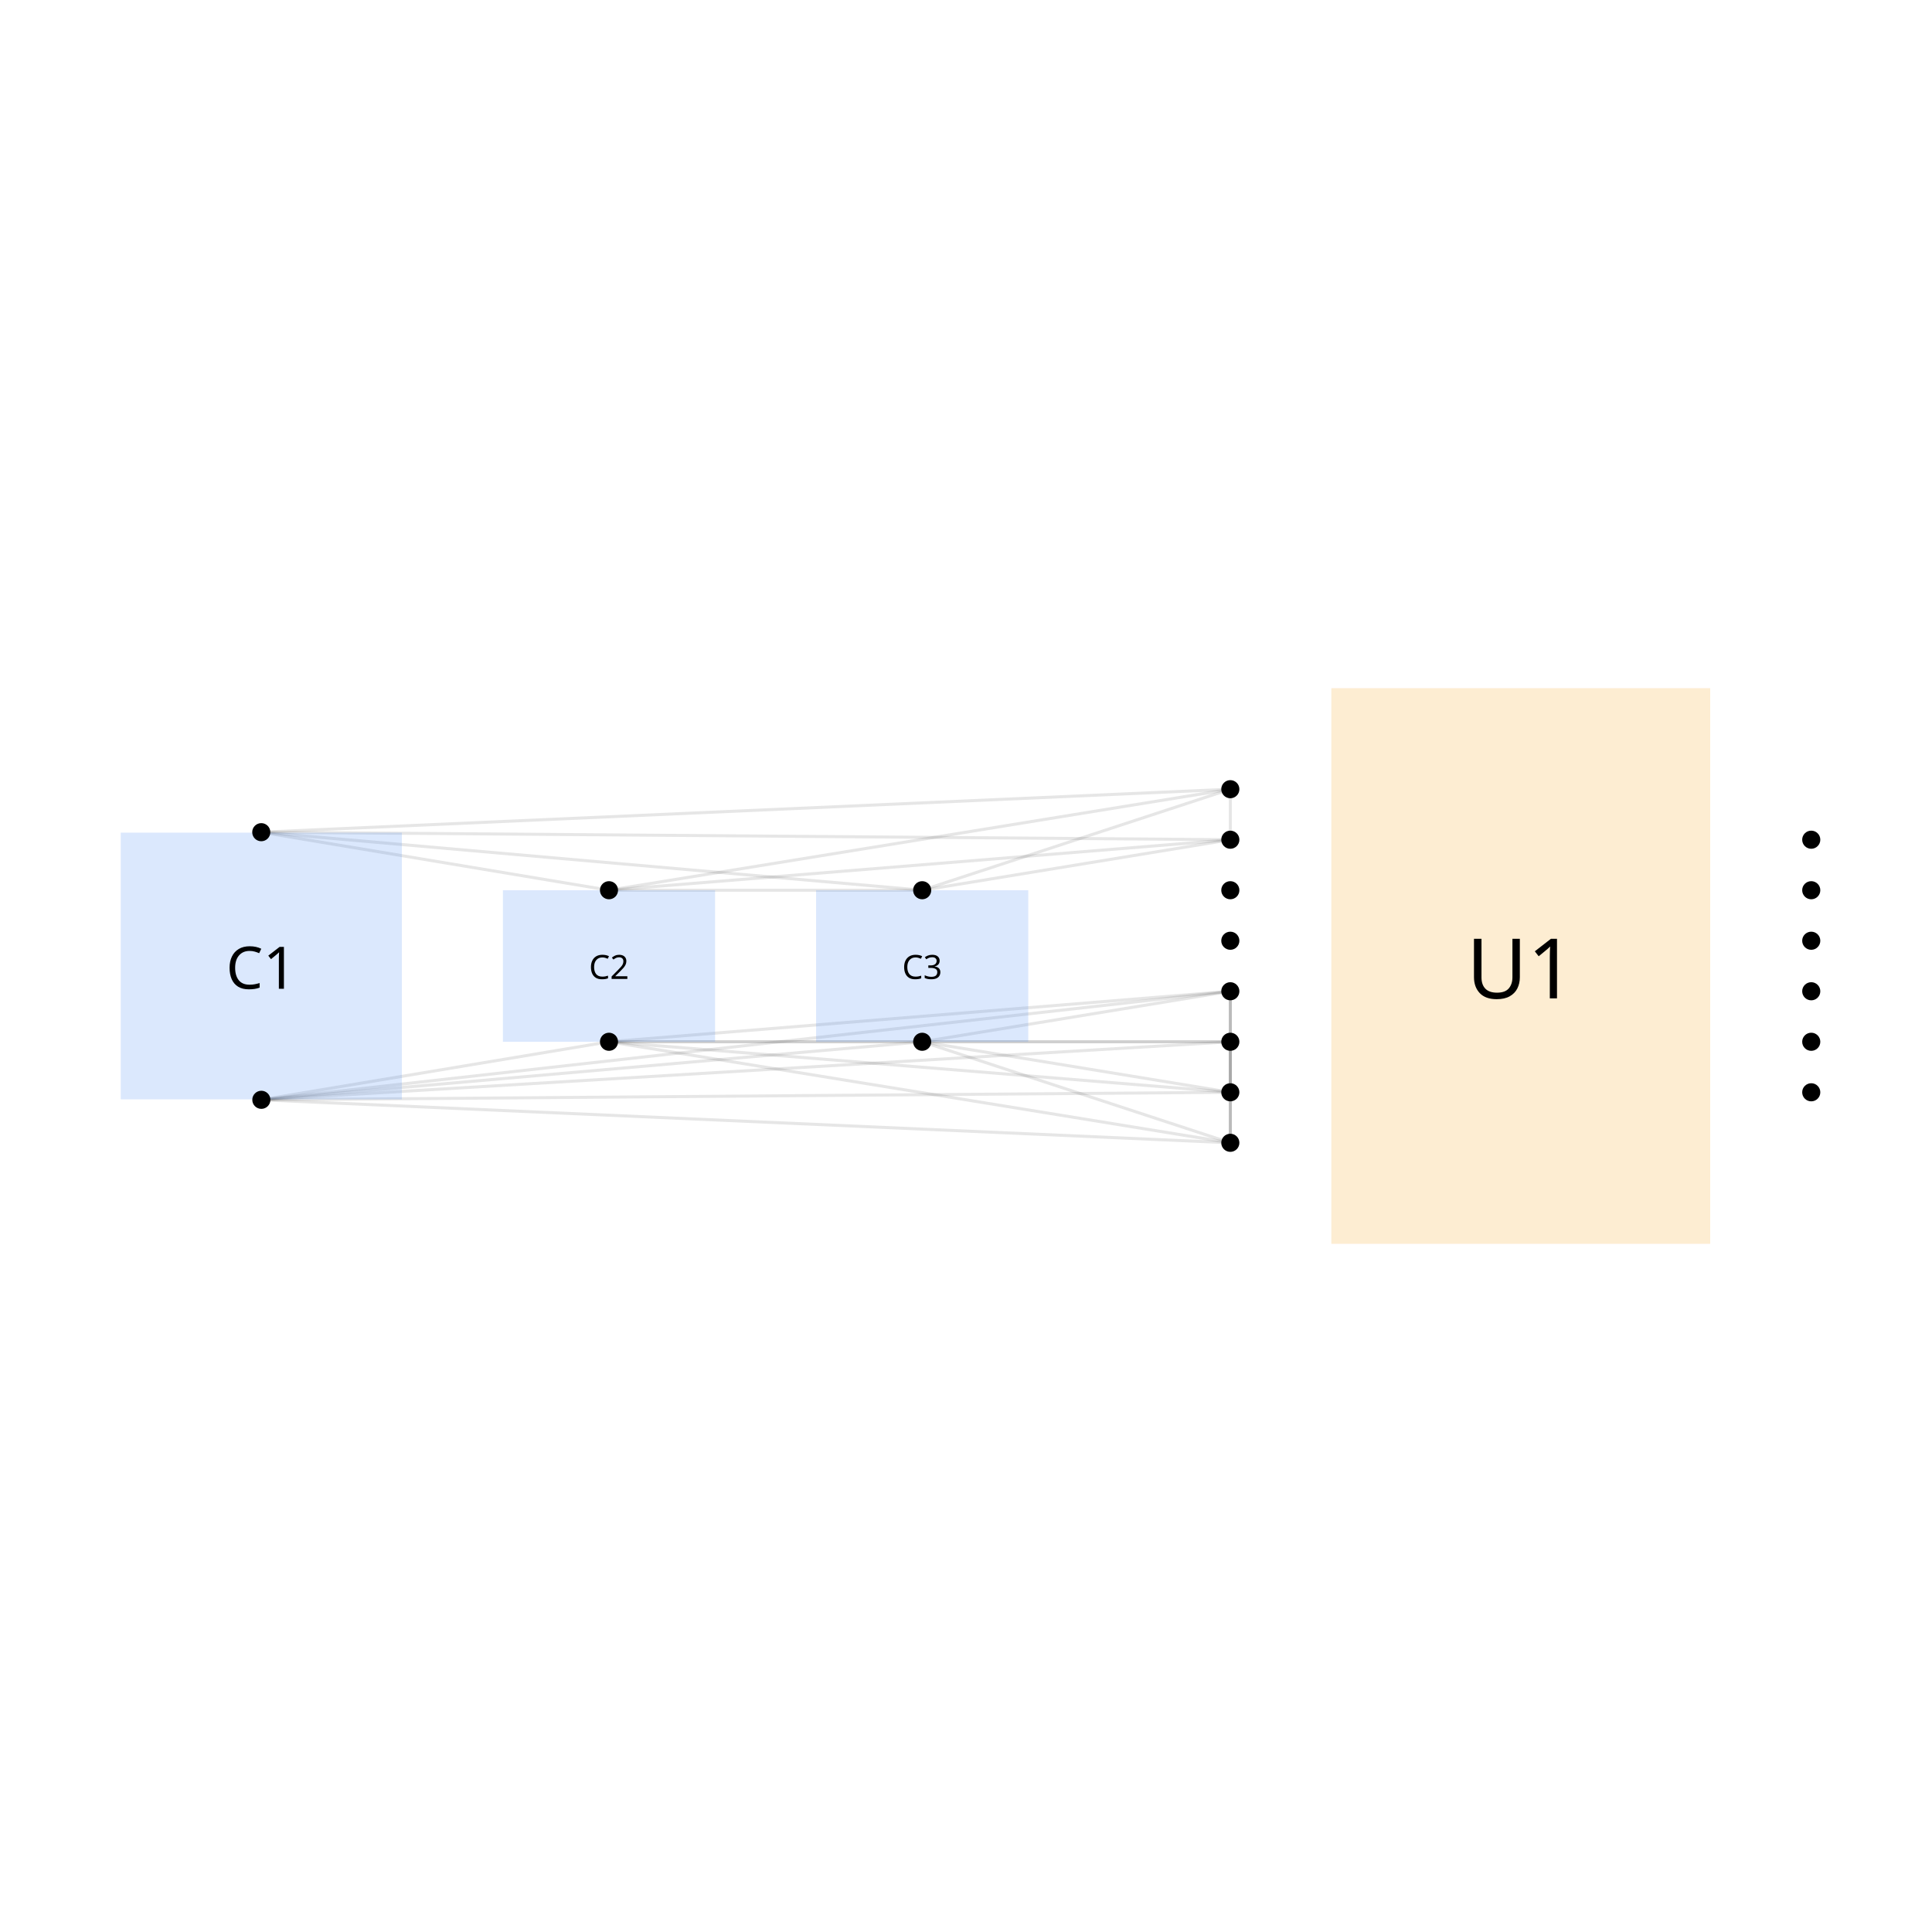
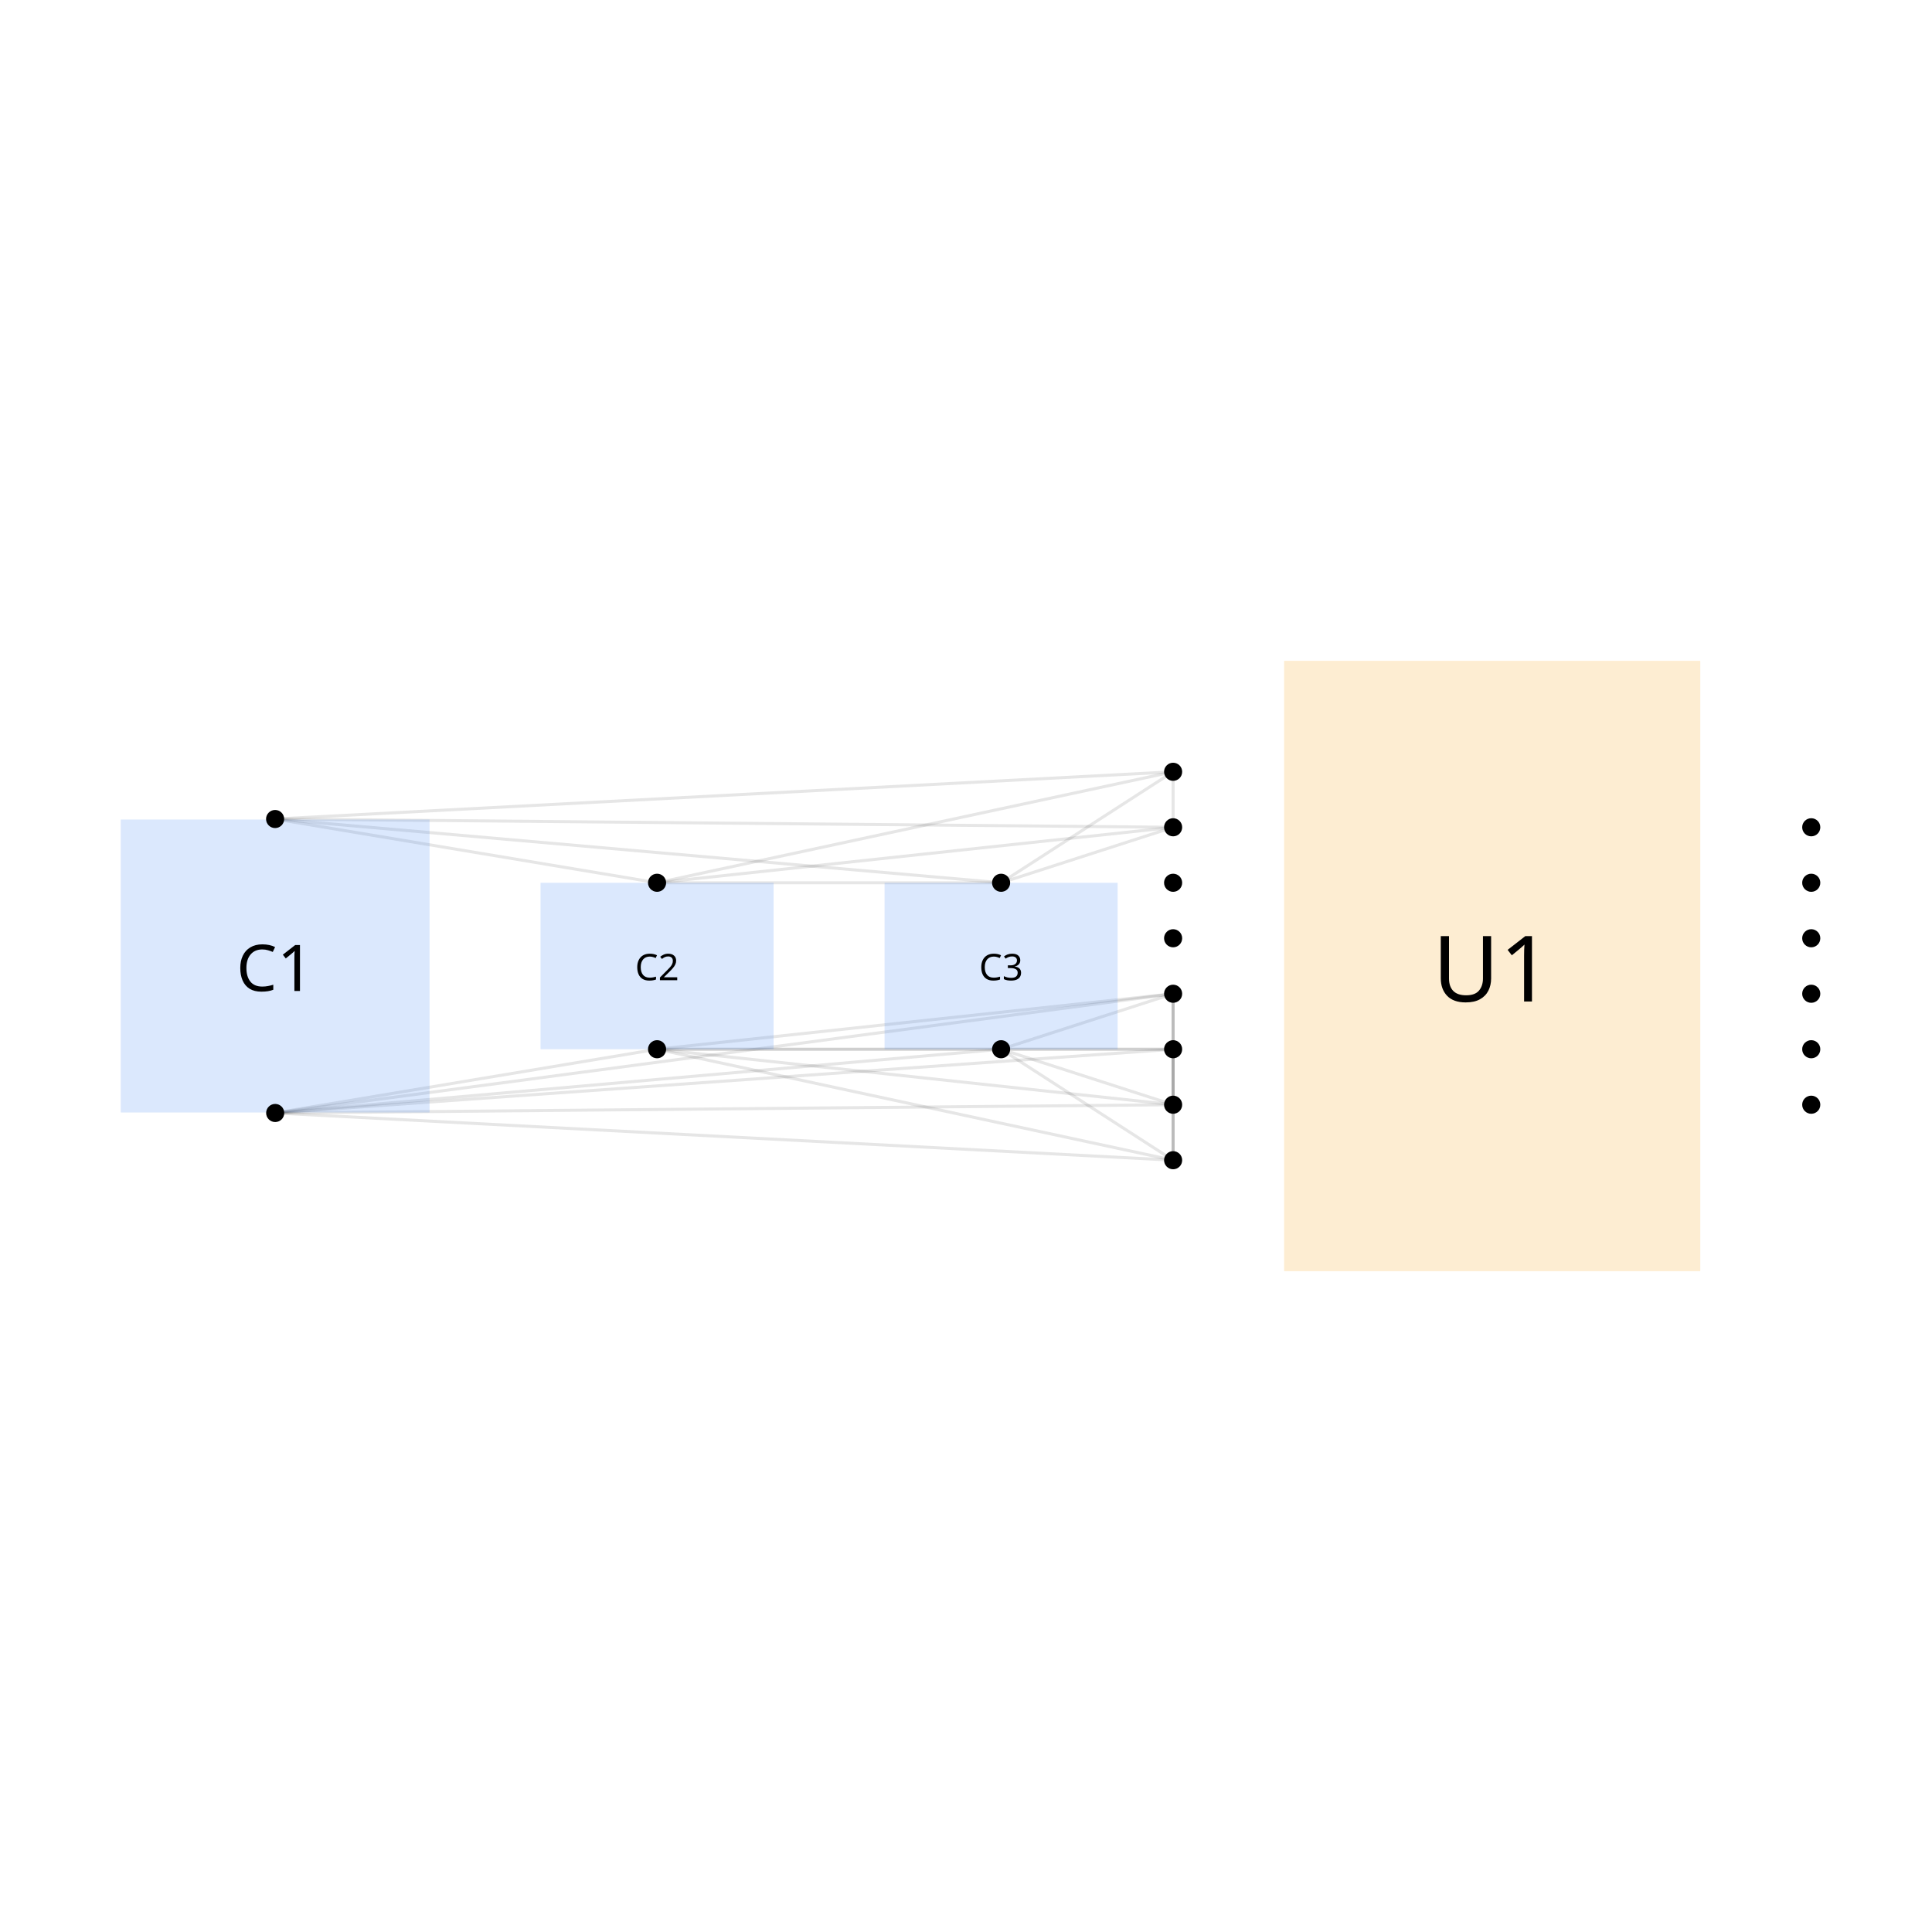
<svg xmlns="http://www.w3.org/2000/svg" width="640" height="640" viewBox="0 0 640 640">
  <rect width="100%" height="100%" fill="white" />
  <g>
-     <polyline data-points="-1.15,0.7 -1.15,0.49999999999999994" data-type="line" data-label="" points="407.561,261.432 407.561,278.165" fill="none" stroke="rgba(0,0,0,0.1)" stroke-width="1px" />
+     <polyline data-points="-1.15,0.7 -1.15,0.49999999999999994" data-type="line" data-label="" points="388.611,255.664 388.611,274.046" fill="none" stroke="rgba(0,0,0,0.1)" stroke-width="1px" />
  </g>
  <g>
-     <polyline data-points="-1.15,0.7 -4.986668599999997,0.5297833500000002" data-type="line" data-label="" points="407.561,261.432 86.551,275.674" fill="none" stroke="rgba(0,0,0,0.1)" stroke-width="1px" />
+     <polyline data-points="-1.15,0.7 -4.3866685999999975,0.5297833500000002" data-type="line" data-label="" points="388.611,255.664 91.135,271.309" fill="none" stroke="rgba(0,0,0,0.1)" stroke-width="1px" />
  </g>
  <g>
-     <polyline data-points="-1.15,0.7 -3.6100000000000003,0.29999999999999993" data-type="line" data-label="" points="407.561,261.432 201.736,294.899" fill="none" stroke="rgba(0,0,0,0.1)" stroke-width="1px" />
+     <polyline data-points="-1.15,0.7 -3.0100000000000002,0.29999999999999993" data-type="line" data-label="" points="388.611,255.664 217.662,292.428" fill="none" stroke="rgba(0,0,0,0.1)" stroke-width="1px" />
  </g>
  <g>
-     <polyline data-points="-1.15,0.7 -2.37,0.29999999999999993" data-type="line" data-label="" points="407.561,261.432 305.485,294.899" fill="none" stroke="rgba(0,0,0,0.1)" stroke-width="1px" />
+     <polyline data-points="-1.15,0.7 -1.77,0.29999999999999993" data-type="line" data-label="" points="388.611,255.664 331.628,292.428" fill="none" stroke="rgba(0,0,0,0.1)" stroke-width="1px" />
  </g>
  <g>
-     <polyline data-points="-1.15,0.49999999999999994 -4.986668599999997,0.5297833500000002" data-type="line" data-label="" points="407.561,278.165 86.551,275.674" fill="none" stroke="rgba(0,0,0,0.1)" stroke-width="1px" />
+     <polyline data-points="-1.15,0.49999999999999994 -4.3866685999999975,0.5297833500000002" data-type="line" data-label="" points="388.611,274.046 91.135,271.309" fill="none" stroke="rgba(0,0,0,0.1)" stroke-width="1px" />
  </g>
  <g>
-     <polyline data-points="-1.15,0.49999999999999994 -3.6100000000000003,0.29999999999999993" data-type="line" data-label="" points="407.561,278.165 201.736,294.899" fill="none" stroke="rgba(0,0,0,0.1)" stroke-width="1px" />
+     <polyline data-points="-1.15,0.49999999999999994 -3.0100000000000002,0.29999999999999993" data-type="line" data-label="" points="388.611,274.046 217.662,292.428" fill="none" stroke="rgba(0,0,0,0.1)" stroke-width="1px" />
  </g>
  <g>
-     <polyline data-points="-1.15,0.49999999999999994 -2.37,0.29999999999999993" data-type="line" data-label="" points="407.561,278.165 305.485,294.899" fill="none" stroke="rgba(0,0,0,0.1)" stroke-width="1px" />
+     <polyline data-points="-1.15,0.49999999999999994 -1.77,0.29999999999999993" data-type="line" data-label="" points="388.611,274.046 331.628,292.428" fill="none" stroke="rgba(0,0,0,0.1)" stroke-width="1px" />
  </g>
  <g>
-     <polyline data-points="-4.986668599999997,0.5297833500000002 -3.6100000000000003,0.29999999999999993" data-type="line" data-label="" points="86.551,275.674 201.736,294.899" fill="none" stroke="rgba(0,0,0,0.1)" stroke-width="1px" />
+     <polyline data-points="-4.3866685999999975,0.5297833500000002 -3.0100000000000002,0.29999999999999993" data-type="line" data-label="" points="91.135,271.309 217.662,292.428" fill="none" stroke="rgba(0,0,0,0.1)" stroke-width="1px" />
  </g>
  <g>
-     <polyline data-points="-4.986668599999997,0.5297833500000002 -2.37,0.29999999999999993" data-type="line" data-label="" points="86.551,275.674 305.485,294.899" fill="none" stroke="rgba(0,0,0,0.1)" stroke-width="1px" />
+     <polyline data-points="-4.3866685999999975,0.5297833500000002 -1.77,0.29999999999999993" data-type="line" data-label="" points="91.135,271.309 331.628,292.428" fill="none" stroke="rgba(0,0,0,0.1)" stroke-width="1px" />
  </g>
  <g>
-     <polyline data-points="-3.6100000000000003,0.29999999999999993 -2.37,0.29999999999999993" data-type="line" data-label="" points="201.736,294.899 305.485,294.899" fill="none" stroke="rgba(0,0,0,0.1)" stroke-width="1px" />
+     <polyline data-points="-3.0100000000000002,0.29999999999999993 -1.77,0.29999999999999993" data-type="line" data-label="" points="217.662,292.428 331.628,292.428" fill="none" stroke="rgba(0,0,0,0.1)" stroke-width="1px" />
  </g>
  <g>
-     <polyline data-points="-1.15,-0.7 -1.15,-0.30000000000000004" data-type="line" data-label="" points="407.561,378.568 407.561,345.101" fill="none" stroke="rgba(0,0,0,0.1)" stroke-width="1px" />
+     <polyline data-points="-1.15,-0.7 -1.15,-0.30000000000000004" data-type="line" data-label="" points="388.611,384.336 388.611,347.572" fill="none" stroke="rgba(0,0,0,0.1)" stroke-width="1px" />
  </g>
  <g>
-     <polyline data-points="-1.15,-0.7 -1.15,-0.5" data-type="line" data-label="" points="407.561,378.568 407.561,361.835" fill="none" stroke="rgba(0,0,0,0.1)" stroke-width="1px" />
+     <polyline data-points="-1.15,-0.7 -1.15,-0.5" data-type="line" data-label="" points="388.611,384.336 388.611,365.954" fill="none" stroke="rgba(0,0,0,0.1)" stroke-width="1px" />
  </g>
  <g>
-     <polyline data-points="-1.15,-0.7 -1.15,-0.10000000000000009" data-type="line" data-label="" points="407.561,378.568 407.561,328.367" fill="none" stroke="rgba(0,0,0,0.1)" stroke-width="1px" />
+     <polyline data-points="-1.15,-0.7 -1.15,-0.10000000000000009" data-type="line" data-label="" points="388.611,384.336 388.611,329.191" fill="none" stroke="rgba(0,0,0,0.1)" stroke-width="1px" />
  </g>
  <g>
-     <polyline data-points="-1.15,-0.7 -4.986371599999999,-0.5297833500000002" data-type="line" data-label="" points="407.561,378.568 86.576,364.326" fill="none" stroke="rgba(0,0,0,0.1)" stroke-width="1px" />
+     <polyline data-points="-1.15,-0.7 -4.3863715999999995,-0.5297833500000002" data-type="line" data-label="" points="388.611,384.336 91.162,368.691" fill="none" stroke="rgba(0,0,0,0.1)" stroke-width="1px" />
  </g>
  <g>
-     <polyline data-points="-1.15,-0.7 -3.6100000000000003,-0.30000000000000004" data-type="line" data-label="" points="407.561,378.568 201.736,345.101" fill="none" stroke="rgba(0,0,0,0.1)" stroke-width="1px" />
+     <polyline data-points="-1.15,-0.7 -3.0100000000000002,-0.30000000000000004" data-type="line" data-label="" points="388.611,384.336 217.662,347.572" fill="none" stroke="rgba(0,0,0,0.1)" stroke-width="1px" />
  </g>
  <g>
-     <polyline data-points="-1.15,-0.7 -2.37,-0.30000000000000004" data-type="line" data-label="" points="407.561,378.568 305.485,345.101" fill="none" stroke="rgba(0,0,0,0.1)" stroke-width="1px" />
+     <polyline data-points="-1.15,-0.7 -1.77,-0.30000000000000004" data-type="line" data-label="" points="388.611,384.336 331.628,347.572" fill="none" stroke="rgba(0,0,0,0.1)" stroke-width="1px" />
  </g>
  <g>
-     <polyline data-points="-1.15,-0.30000000000000004 -1.15,-0.5" data-type="line" data-label="" points="407.561,345.101 407.561,361.835" fill="none" stroke="rgba(0,0,0,0.1)" stroke-width="1px" />
+     <polyline data-points="-1.15,-0.30000000000000004 -1.15,-0.5" data-type="line" data-label="" points="388.611,347.572 388.611,365.954" fill="none" stroke="rgba(0,0,0,0.1)" stroke-width="1px" />
  </g>
  <g>
-     <polyline data-points="-1.15,-0.30000000000000004 -1.15,-0.10000000000000009" data-type="line" data-label="" points="407.561,345.101 407.561,328.367" fill="none" stroke="rgba(0,0,0,0.1)" stroke-width="1px" />
+     <polyline data-points="-1.15,-0.30000000000000004 -1.15,-0.10000000000000009" data-type="line" data-label="" points="388.611,347.572 388.611,329.191" fill="none" stroke="rgba(0,0,0,0.1)" stroke-width="1px" />
  </g>
  <g>
-     <polyline data-points="-1.15,-0.30000000000000004 -4.986371599999999,-0.5297833500000002" data-type="line" data-label="" points="407.561,345.101 86.576,364.326" fill="none" stroke="rgba(0,0,0,0.1)" stroke-width="1px" />
+     <polyline data-points="-1.15,-0.30000000000000004 -4.3863715999999995,-0.5297833500000002" data-type="line" data-label="" points="388.611,347.572 91.162,368.691" fill="none" stroke="rgba(0,0,0,0.1)" stroke-width="1px" />
  </g>
  <g>
-     <polyline data-points="-1.15,-0.30000000000000004 -3.6100000000000003,-0.30000000000000004" data-type="line" data-label="" points="407.561,345.101 201.736,345.101" fill="none" stroke="rgba(0,0,0,0.1)" stroke-width="1px" />
+     <polyline data-points="-1.15,-0.30000000000000004 -3.0100000000000002,-0.30000000000000004" data-type="line" data-label="" points="388.611,347.572 217.662,347.572" fill="none" stroke="rgba(0,0,0,0.1)" stroke-width="1px" />
  </g>
  <g>
-     <polyline data-points="-1.15,-0.30000000000000004 -2.37,-0.30000000000000004" data-type="line" data-label="" points="407.561,345.101 305.485,345.101" fill="none" stroke="rgba(0,0,0,0.1)" stroke-width="1px" />
+     <polyline data-points="-1.15,-0.30000000000000004 -1.77,-0.30000000000000004" data-type="line" data-label="" points="388.611,347.572 331.628,347.572" fill="none" stroke="rgba(0,0,0,0.1)" stroke-width="1px" />
  </g>
  <g>
-     <polyline data-points="-1.15,-0.5 -1.15,-0.10000000000000009" data-type="line" data-label="" points="407.561,361.835 407.561,328.367" fill="none" stroke="rgba(0,0,0,0.1)" stroke-width="1px" />
+     <polyline data-points="-1.15,-0.5 -1.15,-0.10000000000000009" data-type="line" data-label="" points="388.611,365.954 388.611,329.191" fill="none" stroke="rgba(0,0,0,0.1)" stroke-width="1px" />
  </g>
  <g>
-     <polyline data-points="-1.15,-0.5 -4.986371599999999,-0.5297833500000002" data-type="line" data-label="" points="407.561,361.835 86.576,364.326" fill="none" stroke="rgba(0,0,0,0.1)" stroke-width="1px" />
+     <polyline data-points="-1.15,-0.5 -4.3863715999999995,-0.5297833500000002" data-type="line" data-label="" points="388.611,365.954 91.162,368.691" fill="none" stroke="rgba(0,0,0,0.1)" stroke-width="1px" />
  </g>
  <g>
-     <polyline data-points="-1.15,-0.5 -3.6100000000000003,-0.30000000000000004" data-type="line" data-label="" points="407.561,361.835 201.736,345.101" fill="none" stroke="rgba(0,0,0,0.1)" stroke-width="1px" />
+     <polyline data-points="-1.15,-0.5 -3.0100000000000002,-0.30000000000000004" data-type="line" data-label="" points="388.611,365.954 217.662,347.572" fill="none" stroke="rgba(0,0,0,0.1)" stroke-width="1px" />
  </g>
  <g>
-     <polyline data-points="-1.15,-0.5 -2.37,-0.30000000000000004" data-type="line" data-label="" points="407.561,361.835 305.485,345.101" fill="none" stroke="rgba(0,0,0,0.1)" stroke-width="1px" />
+     <polyline data-points="-1.15,-0.5 -1.77,-0.30000000000000004" data-type="line" data-label="" points="388.611,365.954 331.628,347.572" fill="none" stroke="rgba(0,0,0,0.1)" stroke-width="1px" />
  </g>
  <g>
-     <polyline data-points="-1.15,-0.10000000000000009 -4.986371599999999,-0.5297833500000002" data-type="line" data-label="" points="407.561,328.367 86.576,364.326" fill="none" stroke="rgba(0,0,0,0.1)" stroke-width="1px" />
+     <polyline data-points="-1.15,-0.10000000000000009 -4.3863715999999995,-0.5297833500000002" data-type="line" data-label="" points="388.611,329.191 91.162,368.691" fill="none" stroke="rgba(0,0,0,0.1)" stroke-width="1px" />
  </g>
  <g>
-     <polyline data-points="-1.15,-0.10000000000000009 -3.6100000000000003,-0.30000000000000004" data-type="line" data-label="" points="407.561,328.367 201.736,345.101" fill="none" stroke="rgba(0,0,0,0.1)" stroke-width="1px" />
+     <polyline data-points="-1.15,-0.10000000000000009 -3.0100000000000002,-0.30000000000000004" data-type="line" data-label="" points="388.611,329.191 217.662,347.572" fill="none" stroke="rgba(0,0,0,0.1)" stroke-width="1px" />
  </g>
  <g>
-     <polyline data-points="-1.15,-0.10000000000000009 -2.37,-0.30000000000000004" data-type="line" data-label="" points="407.561,328.367 305.485,345.101" fill="none" stroke="rgba(0,0,0,0.1)" stroke-width="1px" />
+     <polyline data-points="-1.15,-0.10000000000000009 -1.77,-0.30000000000000004" data-type="line" data-label="" points="388.611,329.191 331.628,347.572" fill="none" stroke="rgba(0,0,0,0.1)" stroke-width="1px" />
  </g>
  <g>
-     <polyline data-points="-4.986371599999999,-0.5297833500000002 -3.6100000000000003,-0.30000000000000004" data-type="line" data-label="" points="86.576,364.326 201.736,345.101" fill="none" stroke="rgba(0,0,0,0.1)" stroke-width="1px" />
+     <polyline data-points="-4.3863715999999995,-0.5297833500000002 -3.0100000000000002,-0.30000000000000004" data-type="line" data-label="" points="91.162,368.691 217.662,347.572" fill="none" stroke="rgba(0,0,0,0.1)" stroke-width="1px" />
  </g>
  <g>
-     <polyline data-points="-4.986371599999999,-0.5297833500000002 -2.37,-0.30000000000000004" data-type="line" data-label="" points="86.576,364.326 305.485,345.101" fill="none" stroke="rgba(0,0,0,0.1)" stroke-width="1px" />
+     <polyline data-points="-4.3863715999999995,-0.5297833500000002 -1.77,-0.30000000000000004" data-type="line" data-label="" points="91.162,368.691 331.628,347.572" fill="none" stroke="rgba(0,0,0,0.1)" stroke-width="1px" />
  </g>
  <g>
-     <polyline data-points="-3.6100000000000003,-0.30000000000000004 -2.37,-0.30000000000000004" data-type="line" data-label="" points="201.736,345.101 305.485,345.101" fill="none" stroke="rgba(0,0,0,0.1)" stroke-width="1px" />
+     <polyline data-points="-3.0100000000000002,-0.30000000000000004 -1.77,-0.30000000000000004" data-type="line" data-label="" points="217.662,347.572 331.628,347.572" fill="none" stroke="rgba(0,0,0,0.1)" stroke-width="1px" />
  </g>
  <g>
-     <rect data-type="rect" data-label="U1" data-x="0" data-y="0" x="441.029" y="227.964" width="125.504" height="184.072" fill="rgba(245, 158, 11, 0.18)" stroke="none" stroke-width="0.012" />
+     <rect data-type="rect" data-label="U1" data-x="0" data-y="0" x="425.375" y="218.901" width="137.862" height="202.198" fill="rgba(245, 158, 11, 0.18)" stroke="none" stroke-width="0.011" />
  </g>
  <g>
-     <rect data-type="rect" data-label="C1" data-x="-4.986520099999998" data-y="-2.7755575615628914e-17" x="40" y="275.83" width="93.127" height="88.339" fill="rgba(59, 130, 246, 0.18)" stroke="none" stroke-width="0.012" />
+     <rect data-type="rect" data-label="C1" data-x="-4.3865200999999985" data-y="-2.7755575615628914e-17" x="40" y="271.481" width="102.297" height="97.039" fill="rgba(59, 130, 246, 0.18)" stroke="none" stroke-width="0.011" />
  </g>
  <g>
-     <rect data-type="rect" data-label="C2" data-x="-3.6100000000000003" data-y="-2.7755575615628914e-17" x="166.595" y="294.899" width="70.282" height="50.201" fill="rgba(59, 130, 246, 0.18)" stroke="none" stroke-width="0.012" />
+     <rect data-type="rect" data-label="C2" data-x="-3.0100000000000002" data-y="-2.7755575615628914e-17" x="179.061" y="292.428" width="77.203" height="55.145" fill="rgba(59, 130, 246, 0.18)" stroke="none" stroke-width="0.011" />
  </g>
  <g>
-     <rect data-type="rect" data-label="C3" data-x="-2.37" data-y="-2.7755575615628914e-17" x="270.344" y="294.899" width="70.282" height="50.201" fill="rgba(59, 130, 246, 0.18)" stroke="none" stroke-width="0.012" />
+     <rect data-type="rect" data-label="C3" data-x="-1.77" data-y="-2.7755575615628914e-17" x="293.027" y="292.428" width="77.203" height="55.145" fill="rgba(59, 130, 246, 0.18)" stroke="none" stroke-width="0.011" />
  </g>
-   <text data-type="text" data-label="U1" data-x="0" data-y="0" x="503.781" y="320" fill="black" font-size="27.611" font-family="sans-serif" text-anchor="middle" dominant-baseline="central">U1</text>
-   <text data-type="text" data-label="C1" data-x="-4.986520099999998" data-y="-2.7755575615628914e-17" x="86.563" y="320" fill="black" font-size="19.435" font-family="sans-serif" text-anchor="middle" dominant-baseline="central">C1</text>
-   <text data-type="text" data-label="C2" data-x="-3.6100000000000003" data-y="-2.7755575615628914e-17" x="201.736" y="320" fill="black" font-size="11.044" font-family="sans-serif" text-anchor="middle" dominant-baseline="central">C2</text>
-   <text data-type="text" data-label="C3" data-x="-2.37" data-y="-2.7755575615628914e-17" x="305.485" y="320" fill="black" font-size="11.044" font-family="sans-serif" text-anchor="middle" dominant-baseline="central">C3</text>
+   <text data-type="text" data-label="U1" data-x="0" data-y="0" x="494.306" y="320" fill="black" font-size="30.33" font-family="sans-serif" text-anchor="middle" dominant-baseline="central">U1</text>
+   <text data-type="text" data-label="C1" data-x="-4.3865200999999985" data-y="-2.7755575615628914e-17" x="91.149" y="320" fill="black" font-size="21.348" font-family="sans-serif" text-anchor="middle" dominant-baseline="central">C1</text>
+   <text data-type="text" data-label="C2" data-x="-3.0100000000000002" data-y="-2.7755575615628914e-17" x="217.662" y="320" fill="black" font-size="12.132" font-family="sans-serif" text-anchor="middle" dominant-baseline="central">C2</text>
+   <text data-type="text" data-label="C3" data-x="-1.77" data-y="-2.7755575615628914e-17" x="331.628" y="320" fill="black" font-size="12.132" font-family="sans-serif" text-anchor="middle" dominant-baseline="central">C3</text>
  <g>
-     <circle data-type="point" data-label="U1.1 (unnamedsubcircuitsubcircuit_source_group_0_connectivity_net0)" data-x="-1.15" data-y="0.7" cx="407.561" cy="261.432" r="3" fill="black" />
+     <circle data-type="point" data-label="U1.1 (unnamedsubcircuitsubcircuit_source_group_0_connectivity_net0)" data-x="-1.15" data-y="0.7" cx="388.611" cy="255.664" r="3" fill="black" />
  </g>
  <g>
-     <circle data-type="point" data-label="U1.2 (unnamedsubcircuitsubcircuit_source_group_0_connectivity_net1)" data-x="-1.15" data-y="-0.7" cx="407.561" cy="378.568" r="3" fill="black" />
+     <circle data-type="point" data-label="U1.2 (unnamedsubcircuitsubcircuit_source_group_0_connectivity_net1)" data-x="-1.15" data-y="-0.7" cx="388.611" cy="384.336" r="3" fill="black" />
  </g>
  <g>
-     <circle data-type="point" data-label="U1.3" data-x="-1.15" data-y="0.29999999999999993" cx="407.561" cy="294.899" r="3" fill="black" />
+     <circle data-type="point" data-label="U1.3" data-x="-1.15" data-y="0.29999999999999993" cx="388.611" cy="292.428" r="3" fill="black" />
  </g>
  <g>
-     <circle data-type="point" data-label="U1.4 (unnamedsubcircuitsubcircuit_source_group_0_connectivity_net1)" data-x="-1.15" data-y="-0.30000000000000004" cx="407.561" cy="345.101" r="3" fill="black" />
+     <circle data-type="point" data-label="U1.4 (unnamedsubcircuitsubcircuit_source_group_0_connectivity_net1)" data-x="-1.15" data-y="-0.30000000000000004" cx="388.611" cy="347.572" r="3" fill="black" />
  </g>
  <g>
-     <circle data-type="point" data-label="U1.5 (unnamedsubcircuitsubcircuit_source_group_0_connectivity_net1)" data-x="-1.15" data-y="-0.5" cx="407.561" cy="361.835" r="3" fill="black" />
+     <circle data-type="point" data-label="U1.5 (unnamedsubcircuitsubcircuit_source_group_0_connectivity_net1)" data-x="-1.15" data-y="-0.5" cx="388.611" cy="365.954" r="3" fill="black" />
  </g>
  <g>
-     <circle data-type="point" data-label="U1.6 (unnamedsubcircuitsubcircuit_source_group_0_connectivity_net0)" data-x="-1.15" data-y="0.49999999999999994" cx="407.561" cy="278.165" r="3" fill="black" />
+     <circle data-type="point" data-label="U1.6 (unnamedsubcircuitsubcircuit_source_group_0_connectivity_net0)" data-x="-1.15" data-y="0.49999999999999994" cx="388.611" cy="274.046" r="3" fill="black" />
  </g>
  <g>
-     <circle data-type="point" data-label="U1.7 (unnamedsubcircuitsubcircuit_source_group_0_connectivity_net2)" data-x="1.15" data-y="0.5" cx="600" cy="278.165" r="3" fill="black" />
+     <circle data-type="point" data-label="U1.7 (unnamedsubcircuitsubcircuit_source_group_0_connectivity_net2)" data-x="1.15" data-y="0.5" cx="600" cy="274.046" r="3" fill="black" />
  </g>
  <g>
-     <circle data-type="point" data-label="U1.8 (unnamedsubcircuitsubcircuit_source_group_0_connectivity_net6)" data-x="1.15" data-y="-0.3" cx="600" cy="345.101" r="3" fill="black" />
+     <circle data-type="point" data-label="U1.8 (unnamedsubcircuitsubcircuit_source_group_0_connectivity_net6)" data-x="1.15" data-y="-0.3" cx="600" cy="347.572" r="3" fill="black" />
  </g>
  <g>
-     <circle data-type="point" data-label="U1.9 (unnamedsubcircuitsubcircuit_source_group_0_connectivity_net7)" data-x="1.15" data-y="-0.5" cx="600" cy="361.835" r="3" fill="black" />
+     <circle data-type="point" data-label="U1.9 (unnamedsubcircuitsubcircuit_source_group_0_connectivity_net7)" data-x="1.15" data-y="-0.5" cx="600" cy="365.954" r="3" fill="black" />
  </g>
  <g>
-     <circle data-type="point" data-label="U1.10 (unnamedsubcircuitsubcircuit_source_group_0_connectivity_net1)" data-x="-1.15" data-y="-0.10000000000000009" cx="407.561" cy="328.367" r="3" fill="black" />
+     <circle data-type="point" data-label="U1.10 (unnamedsubcircuitsubcircuit_source_group_0_connectivity_net1)" data-x="-1.15" data-y="-0.10000000000000009" cx="388.611" cy="329.191" r="3" fill="black" />
  </g>
  <g>
-     <circle data-type="point" data-label="U1.11" data-x="-1.15" data-y="0.09999999999999987" cx="407.561" cy="311.633" r="3" fill="black" />
+     <circle data-type="point" data-label="U1.11" data-x="-1.15" data-y="0.09999999999999987" cx="388.611" cy="310.809" r="3" fill="black" />
  </g>
  <g>
-     <circle data-type="point" data-label="U1.12 (unnamedsubcircuitsubcircuit_source_group_0_connectivity_net3)" data-x="1.15" data-y="0.30000000000000004" cx="600" cy="294.899" r="3" fill="black" />
+     <circle data-type="point" data-label="U1.12 (unnamedsubcircuitsubcircuit_source_group_0_connectivity_net3)" data-x="1.15" data-y="0.30000000000000004" cx="600" cy="292.428" r="3" fill="black" />
  </g>
  <g>
-     <circle data-type="point" data-label="U1.13 (unnamedsubcircuitsubcircuit_source_group_0_connectivity_net4)" data-x="1.15" data-y="0.10000000000000009" cx="600" cy="311.633" r="3" fill="black" />
+     <circle data-type="point" data-label="U1.13 (unnamedsubcircuitsubcircuit_source_group_0_connectivity_net4)" data-x="1.15" data-y="0.10000000000000009" cx="600" cy="310.809" r="3" fill="black" />
  </g>
  <g>
-     <circle data-type="point" data-label="U1.14 (unnamedsubcircuitsubcircuit_source_group_0_connectivity_net5)" data-x="1.15" data-y="-0.09999999999999998" cx="600" cy="328.367" r="3" fill="black" />
+     <circle data-type="point" data-label="U1.14 (unnamedsubcircuitsubcircuit_source_group_0_connectivity_net5)" data-x="1.15" data-y="-0.09999999999999998" cx="600" cy="329.191" r="3" fill="black" />
  </g>
  <g>
-     <circle data-type="point" data-label="C1.2 (unnamedsubcircuitsubcircuit_source_group_0_connectivity_net1)" data-x="-4.986371599999999" data-y="-0.5297833500000002" cx="86.576" cy="364.326" r="3" fill="black" />
+     <circle data-type="point" data-label="C1.2 (unnamedsubcircuitsubcircuit_source_group_0_connectivity_net1)" data-x="-4.3863715999999995" data-y="-0.5297833500000002" cx="91.162" cy="368.691" r="3" fill="black" />
  </g>
  <g>
-     <circle data-type="point" data-label="C1.1 (unnamedsubcircuitsubcircuit_source_group_0_connectivity_net0)" data-x="-4.986668599999997" data-y="0.5297833500000002" cx="86.551" cy="275.674" r="3" fill="black" />
+     <circle data-type="point" data-label="C1.1 (unnamedsubcircuitsubcircuit_source_group_0_connectivity_net0)" data-x="-4.3866685999999975" data-y="0.5297833500000002" cx="91.135" cy="271.309" r="3" fill="black" />
  </g>
  <g>
-     <circle data-type="point" data-label="C2.1 (unnamedsubcircuitsubcircuit_source_group_0_connectivity_net0)" data-x="-3.6100000000000003" data-y="0.29999999999999993" cx="201.736" cy="294.899" r="3" fill="black" />
+     <circle data-type="point" data-label="C2.1 (unnamedsubcircuitsubcircuit_source_group_0_connectivity_net0)" data-x="-3.0100000000000002" data-y="0.29999999999999993" cx="217.662" cy="292.428" r="3" fill="black" />
  </g>
  <g>
-     <circle data-type="point" data-label="C2.2 (unnamedsubcircuitsubcircuit_source_group_0_connectivity_net1)" data-x="-3.6100000000000003" data-y="-0.30000000000000004" cx="201.736" cy="345.101" r="3" fill="black" />
+     <circle data-type="point" data-label="C2.2 (unnamedsubcircuitsubcircuit_source_group_0_connectivity_net1)" data-x="-3.0100000000000002" data-y="-0.30000000000000004" cx="217.662" cy="347.572" r="3" fill="black" />
  </g>
  <g>
-     <circle data-type="point" data-label="C3.1 (unnamedsubcircuitsubcircuit_source_group_0_connectivity_net0)" data-x="-2.37" data-y="0.29999999999999993" cx="305.485" cy="294.899" r="3" fill="black" />
+     <circle data-type="point" data-label="C3.1 (unnamedsubcircuitsubcircuit_source_group_0_connectivity_net0)" data-x="-1.77" data-y="0.29999999999999993" cx="331.628" cy="292.428" r="3" fill="black" />
  </g>
  <g>
-     <circle data-type="point" data-label="C3.2 (unnamedsubcircuitsubcircuit_source_group_0_connectivity_net1)" data-x="-2.37" data-y="-0.30000000000000004" cx="305.485" cy="345.101" r="3" fill="black" />
+     <circle data-type="point" data-label="C3.2 (unnamedsubcircuitsubcircuit_source_group_0_connectivity_net1)" data-x="-1.77" data-y="-0.30000000000000004" cx="331.628" cy="347.572" r="3" fill="black" />
  </g>
  <g id="crosshair" style="display: none">
    <line id="crosshair-h" y1="0" y2="640" stroke="#666" stroke-width="0.5" />
    <line id="crosshair-v" x1="0" x2="640" stroke="#666" stroke-width="0.5" />
    <text id="coordinates" font-family="monospace" font-size="12" fill="#666" />
  </g>
</svg>
